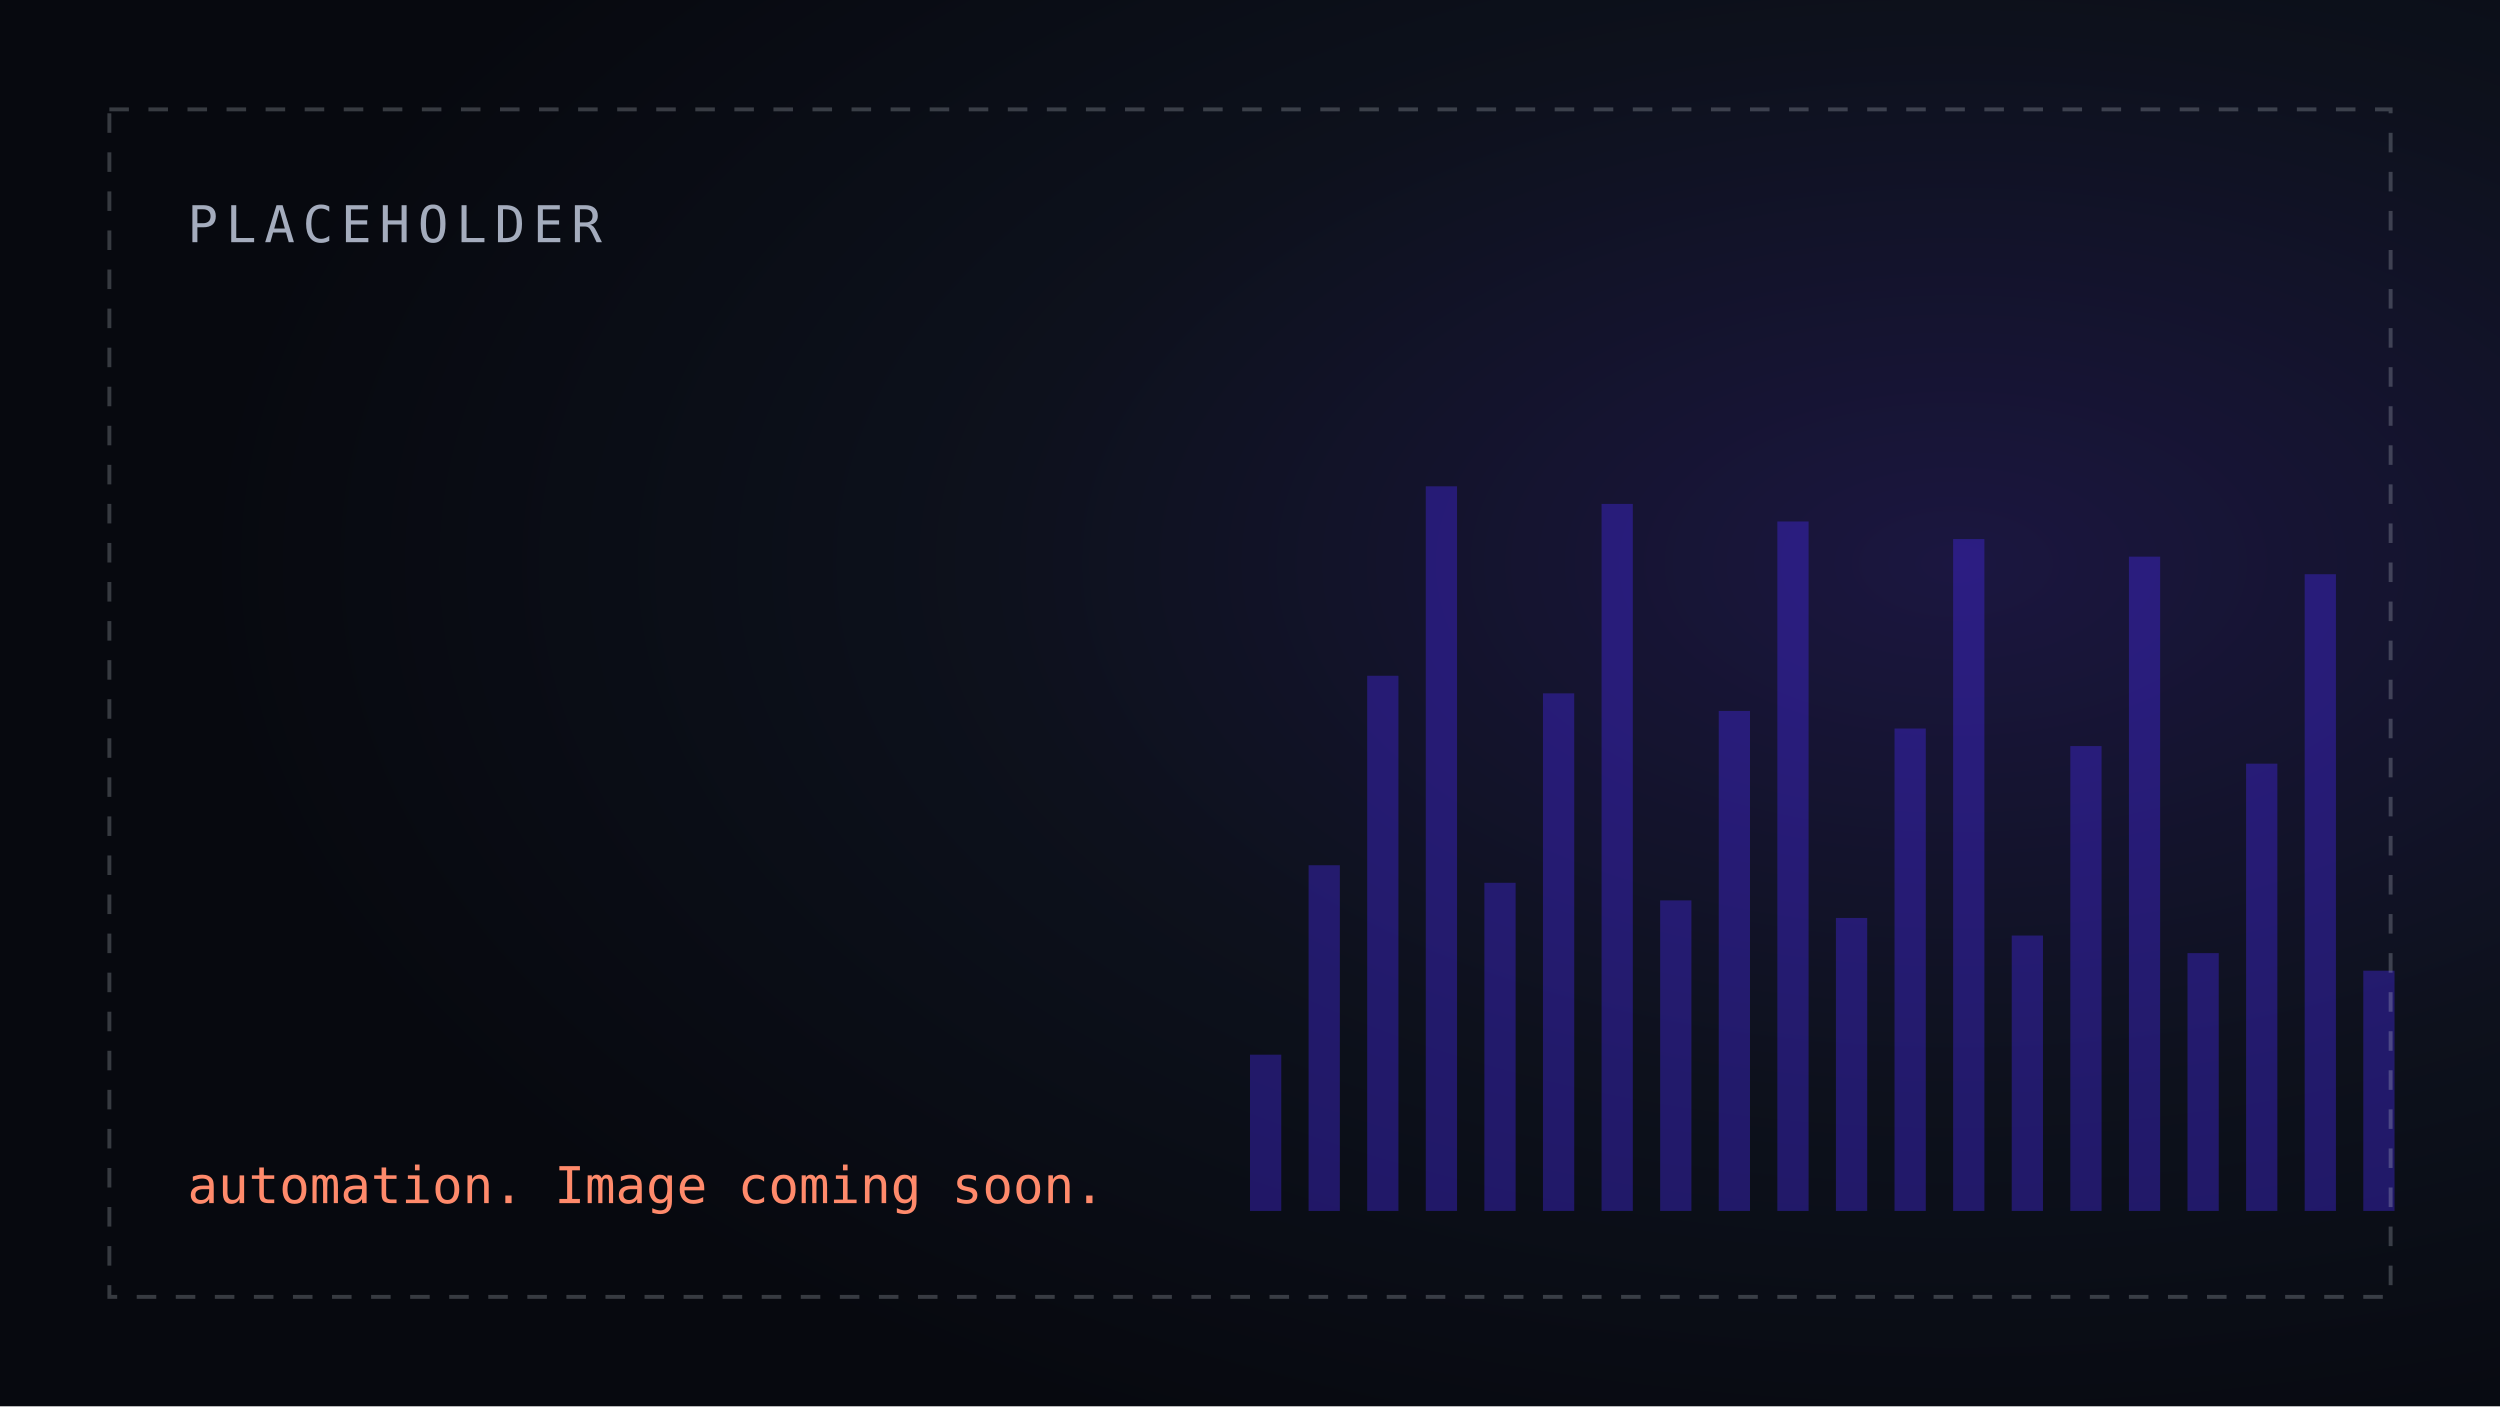
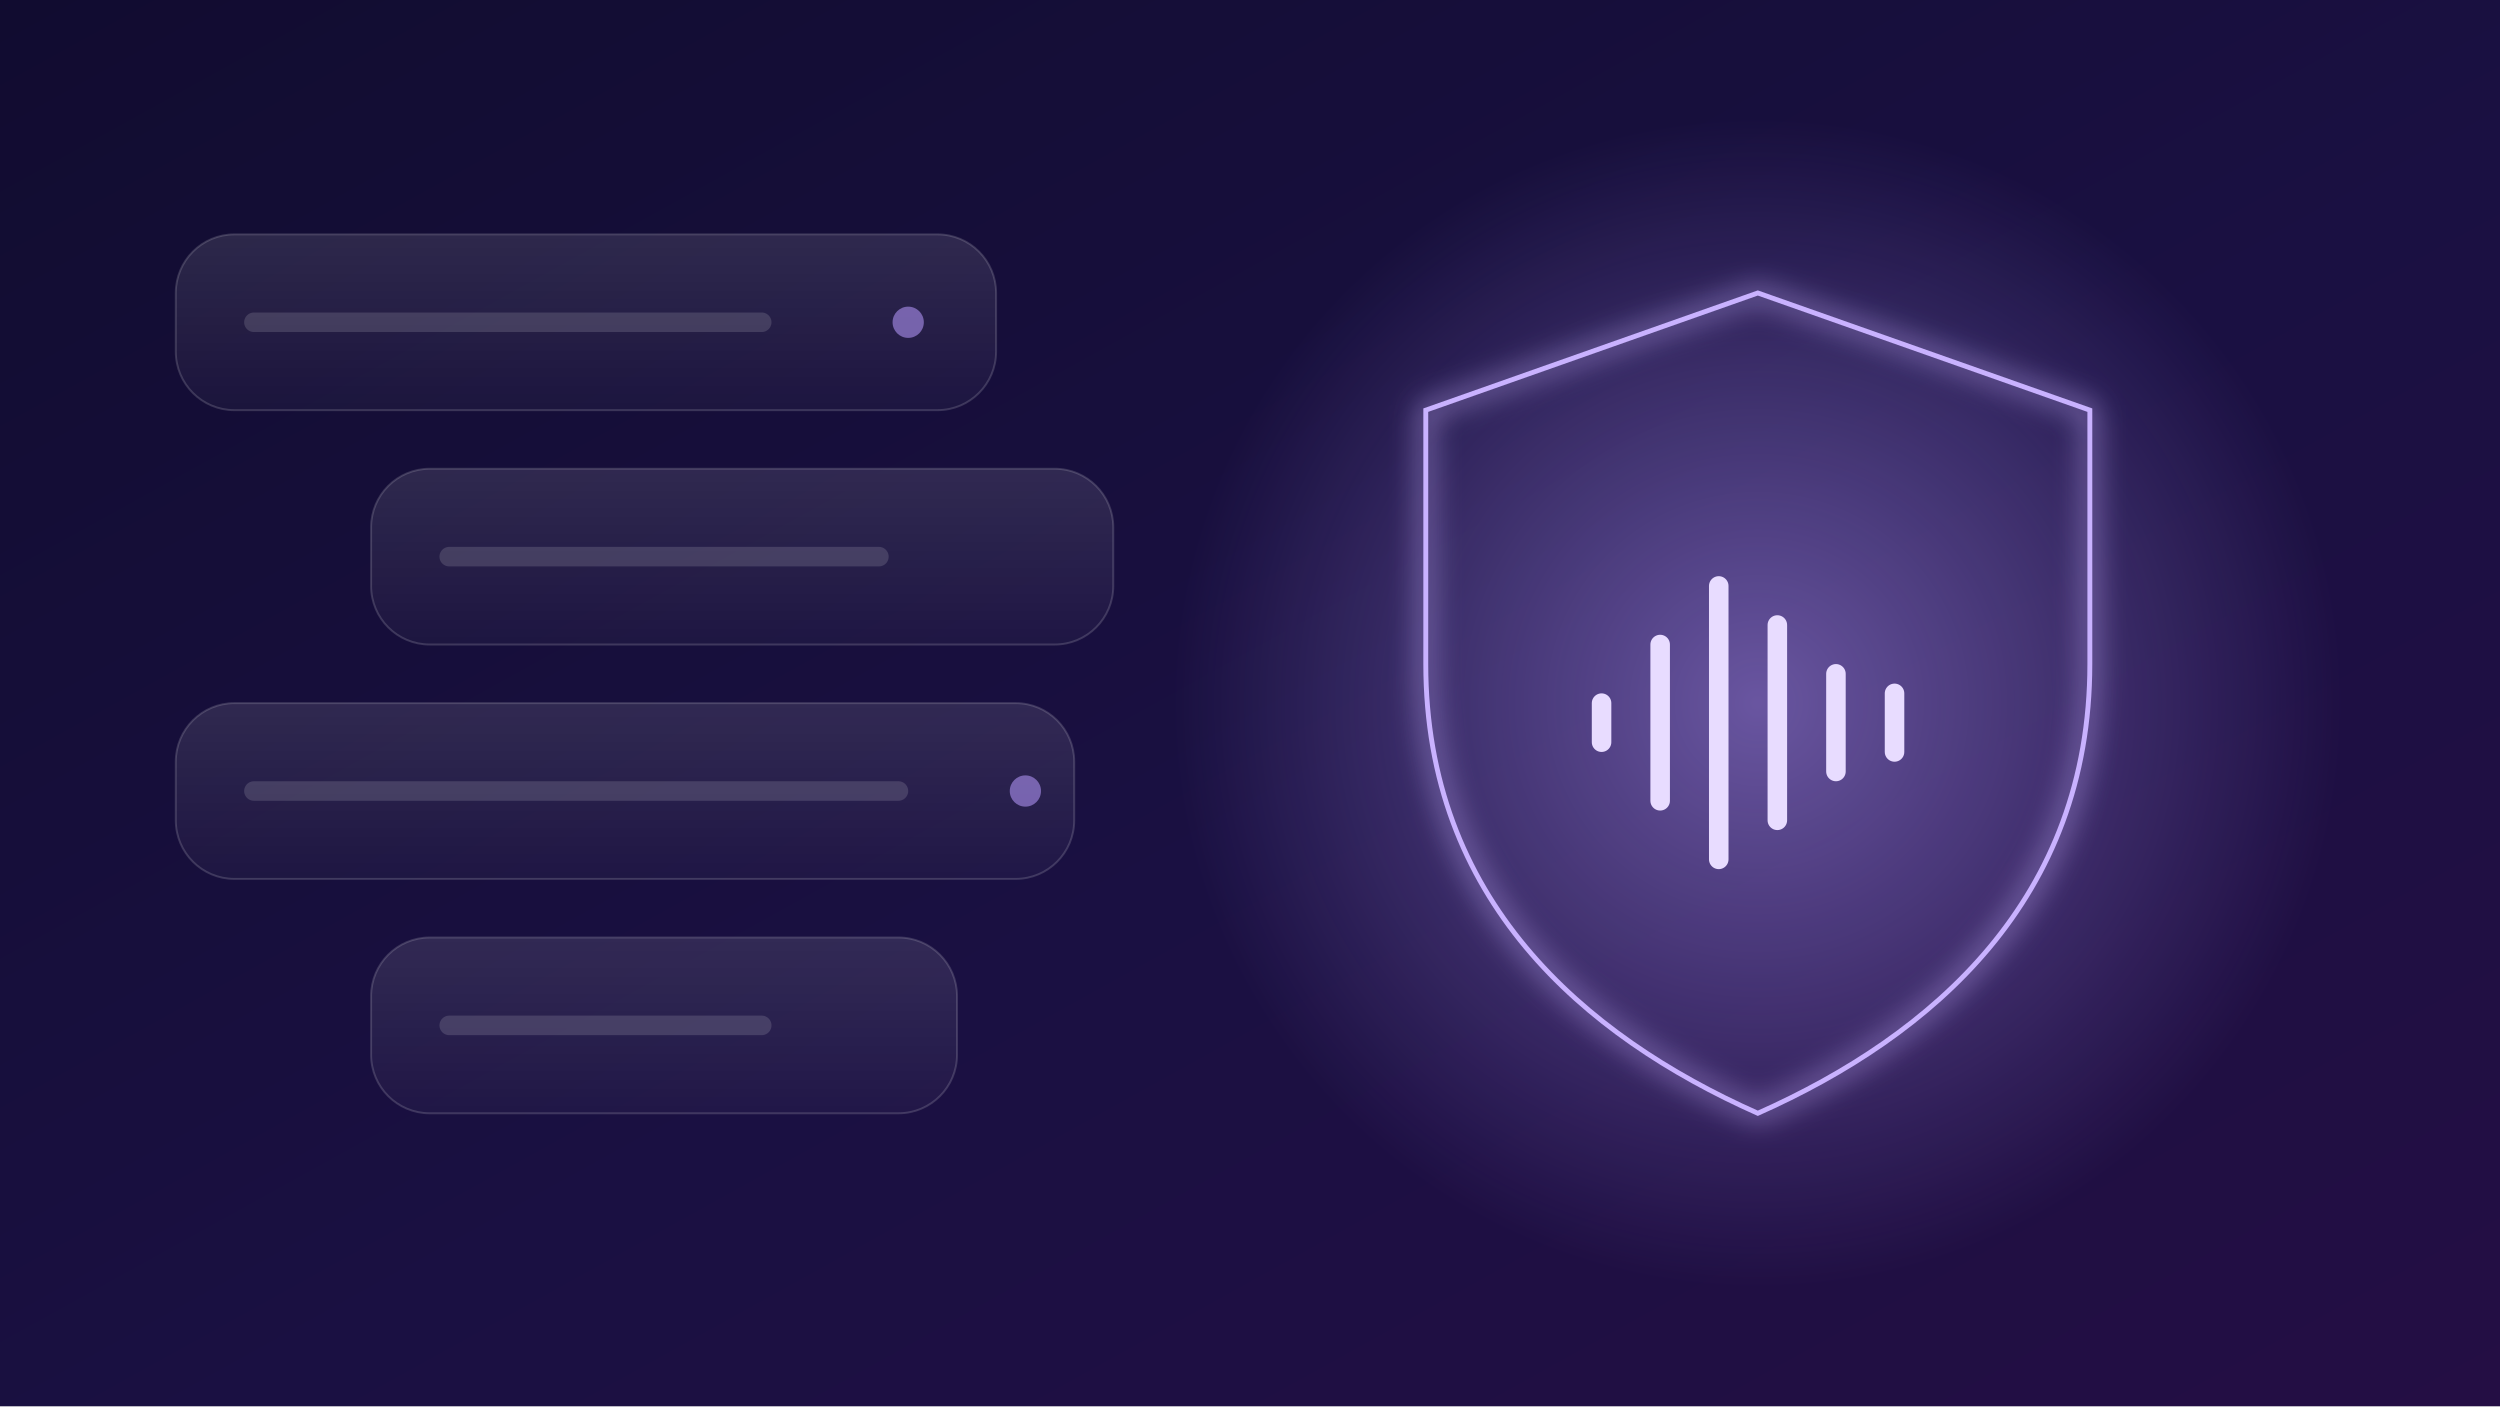
<svg xmlns="http://www.w3.org/2000/svg" viewBox="0 0 1280 720" width="1280" height="720">
  <defs>
-     <radialGradient id="g" cx="78%" cy="40%" r="70%">
-       <stop offset="0" stop-color="#1B1640" />
-       <stop offset=".55" stop-color="#0D111C" />
-       <stop offset="1" stop-color="#07090F" />
+     <linearGradient id="bg" x1="0" y1="0" x2="1" y2="1">
+       <stop offset="0" stop-color="#110C30" />
+       <stop offset=".55" stop-color="#1A1042" />
+       <stop offset="1" stop-color="#240E44" />
+     </linearGradient>
+     <radialGradient id="glow" cx="50%" cy="50%" r="50%">
+       <stop offset="0" stop-color="#B79BFF" stop-opacity=".5" />
+       <stop offset="1" stop-color="#B79BFF" stop-opacity="0" />
    </radialGradient>
+     <linearGradient id="g" x1="0" y1="0" x2="0" y2="1">
+       <stop offset="0" stop-color="#FFFFFF" stop-opacity=".11" />
+       <stop offset="1" stop-color="#FFFFFF" stop-opacity=".03" />
+     </linearGradient>
+     <filter id="b" x="-20%" y="-20%" width="140%" height="140%">
+       <feGaussianBlur stdDeviation="7" />
+     </filter>
  </defs>
-   <rect width="1280" height="720" fill="url(#g)" />
-   <g fill="#4B2BFF" fill-opacity=".35">
-     <rect x="640" y="540" width="16" height="80" />
-     <rect x="670" y="443" width="16" height="177" />
-     <rect x="700" y="346" width="16" height="274" />
-     <rect x="730" y="249" width="16" height="371" />
-     <rect x="760" y="452" width="16" height="168" />
-     <rect x="790" y="355" width="16" height="265" />
-     <rect x="820" y="258" width="16" height="362" />
-     <rect x="850" y="461" width="16" height="159" />
-     <rect x="880" y="364" width="16" height="256" />
-     <rect x="910" y="267" width="16" height="353" />
-     <rect x="940" y="470" width="16" height="150" />
-     <rect x="970" y="373" width="16" height="247" />
-     <rect x="1000" y="276" width="16" height="344" />
-     <rect x="1030" y="479" width="16" height="141" />
-     <rect x="1060" y="382" width="16" height="238" />
-     <rect x="1090" y="285" width="16" height="335" />
-     <rect x="1120" y="488" width="16" height="132" />
-     <rect x="1150" y="391" width="16" height="229" />
-     <rect x="1180" y="294" width="16" height="326" />
-     <rect x="1210" y="497" width="16" height="123" />
+   <rect width="1280" height="720" fill="url(#bg)" />
+   <circle cx="900" cy="360" r="300" fill="url(#glow)" />
+   <g fill="url(#g)" stroke="#FFFFFF" stroke-opacity=".16">
+     <rect x="90" y="120" width="420" height="90" rx="30" />
+     <rect x="190" y="240" width="380" height="90" rx="30" />
+     <rect x="90" y="360" width="460" height="90" rx="30" />
+     <rect x="190" y="480" width="300" height="90" rx="30" />
  </g>
-   <rect x="56" y="56" width="1168" height="608" fill="none" stroke="#C9D0DA" stroke-opacity=".25" stroke-width="2" stroke-dasharray="10 10" />
-   <g font-family="ui-monospace, Menlo, monospace" fill="#A4ACBD" font-size="26" letter-spacing="4">
-     <text x="96" y="124">PLACEHOLDER</text>
+   <g stroke="#FFFFFF" stroke-opacity=".14" stroke-width="10" stroke-linecap="round">
+     <path d="M130 165h260M230 285h220M130 405h330M230 525h160" />
  </g>
-   <text x="96" y="616" font-family="ui-monospace, Menlo, monospace" font-size="26" fill="#FF8A6B">automation. Image coming soon.</text>
+   <g fill="#B79BFF" fill-opacity=".55">
+     <circle cx="465" cy="165" r="8" />
+     <circle cx="525" cy="405" r="8" />
+   </g>
+   <g fill="none" stroke="#C9B2FF">
+     <path d="M900 150l170 60v130c0 120-80 190-170 230c-90-40-170-110-170-230V210z" stroke-width="5" filter="url(#b)" stroke-opacity=".8" />
+     <path d="M900 150l170 60v130c0 120-80 190-170 230c-90-40-170-110-170-230V210z" stroke-width="2.5" />
+   </g>
+   <g stroke="#E8DCFF" stroke-width="10" stroke-linecap="round">
+     <path d="M820 360v20M850 330v80M880 300v140M910 320v100M940 345v50M970 355v30" />
+   </g>
</svg>
